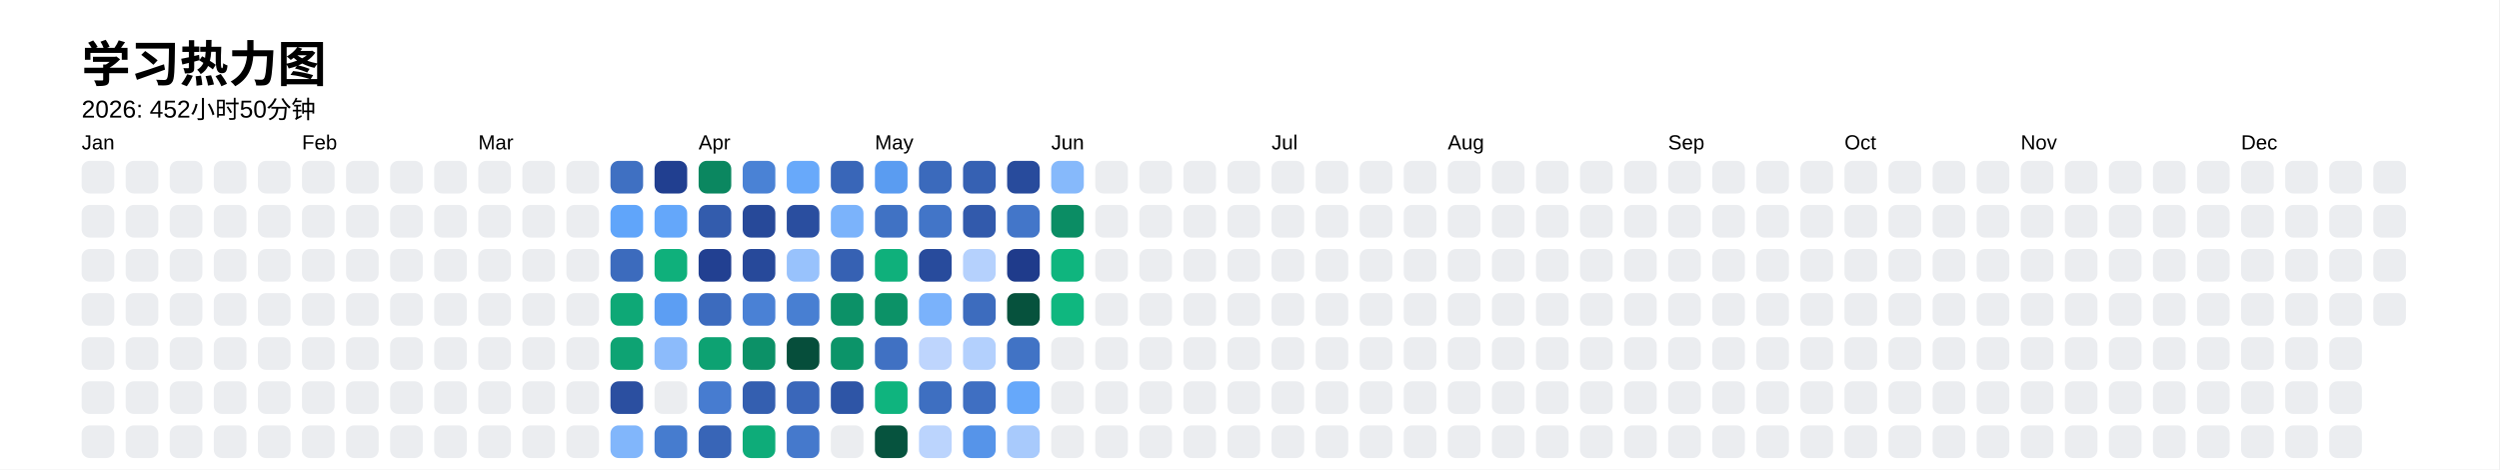
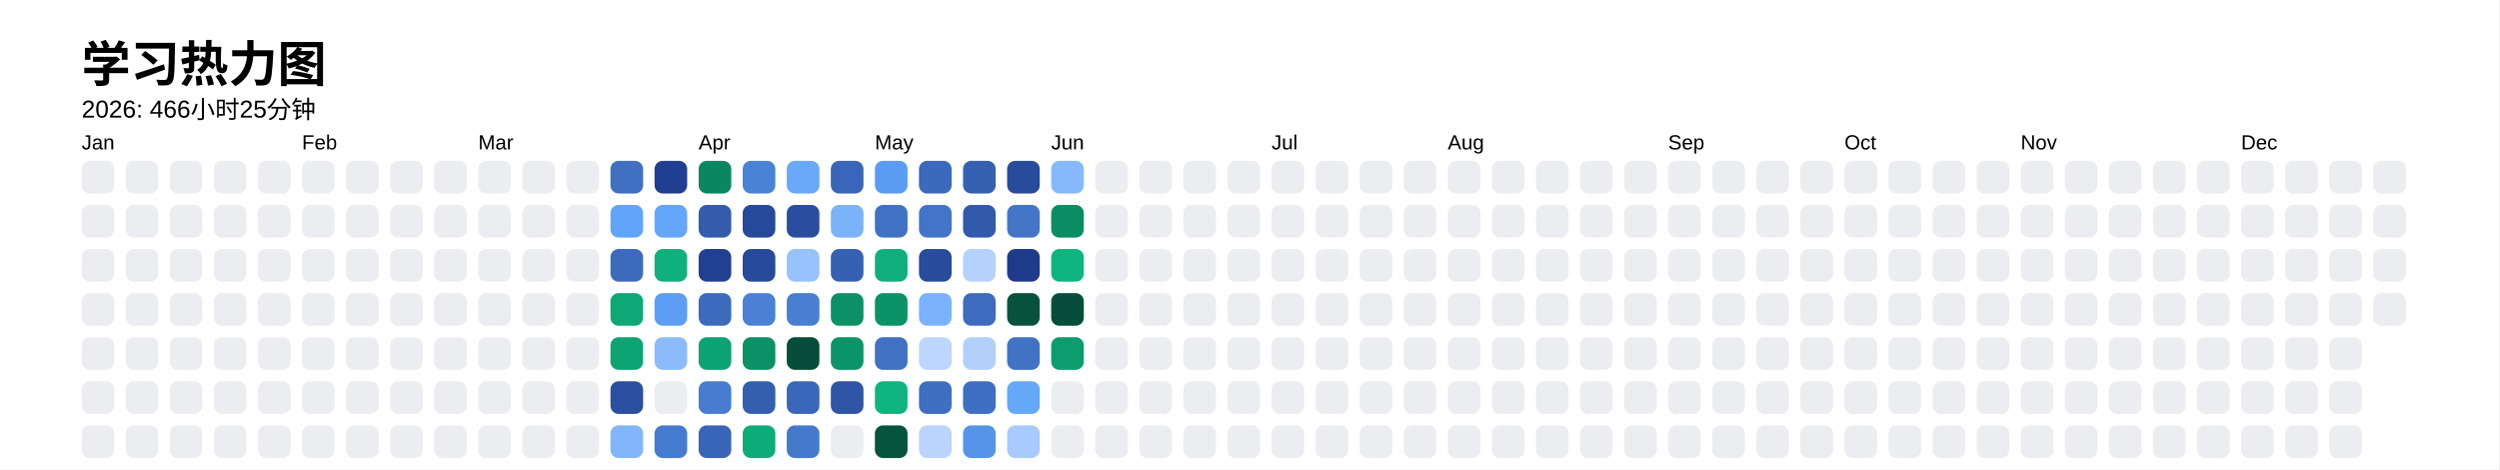
<svg xmlns="http://www.w3.org/2000/svg" style="background-color:white;" baseProfile="full" height="57.5mm" version="1.1" viewBox="0,0,306.2,57.5" width="306.2mm">
  <defs />
  <rect fill="#FFFFFF" height="57.5" width="306.2" x="0" y="0" />
  <text fill="#000000" style="font-size:6px; font-family:Arial; font-weight:bold;" x="10" y="10">学习热力图</text>
-   <text fill="#000000" style="font-size:3px; font-family:Arial;" x="10" y="14.4">2026: 452小时50分钟</text>
+   <text fill="#000000" style="font-size:3px; font-family:Arial;" x="10" y="14.4">2026: 466小时25分钟</text>
  <text fill="#000000" style="font-size:2.5px; font-family:Arial" x="10" y="18.3">Jan</text>
  <rect fill="#ebedf0" height="4" rx="1" ry="1" width="4" x="10" y="19.7" />
  <rect fill="#ebedf0" height="4" rx="1" ry="1" width="4" x="10" y="25.1" />
  <rect fill="#ebedf0" height="4" rx="1" ry="1" width="4" x="10" y="30.5" />
  <rect fill="#ebedf0" height="4" rx="1" ry="1" width="4" x="10" y="35.9" />
  <rect fill="#ebedf0" height="4" rx="1" ry="1" width="4" x="10" y="41.3" />
  <rect fill="#ebedf0" height="4" rx="1" ry="1" width="4" x="10" y="46.7" />
  <rect fill="#ebedf0" height="4" rx="1" ry="1" width="4" x="10" y="52.1" />
  <rect fill="#ebedf0" height="4" rx="1" ry="1" width="4" x="15.4" y="19.7" />
  <rect fill="#ebedf0" height="4" rx="1" ry="1" width="4" x="15.4" y="25.1" />
  <rect fill="#ebedf0" height="4" rx="1" ry="1" width="4" x="15.4" y="30.5" />
  <rect fill="#ebedf0" height="4" rx="1" ry="1" width="4" x="15.4" y="35.9" />
  <rect fill="#ebedf0" height="4" rx="1" ry="1" width="4" x="15.4" y="41.3" />
  <rect fill="#ebedf0" height="4" rx="1" ry="1" width="4" x="15.4" y="46.7" />
  <rect fill="#ebedf0" height="4" rx="1" ry="1" width="4" x="15.4" y="52.1" />
  <rect fill="#ebedf0" height="4" rx="1" ry="1" width="4" x="20.8" y="19.7" />
  <rect fill="#ebedf0" height="4" rx="1" ry="1" width="4" x="20.8" y="25.1" />
  <rect fill="#ebedf0" height="4" rx="1" ry="1" width="4" x="20.8" y="30.5" />
  <rect fill="#ebedf0" height="4" rx="1" ry="1" width="4" x="20.8" y="35.9" />
  <rect fill="#ebedf0" height="4" rx="1" ry="1" width="4" x="20.8" y="41.3" />
  <rect fill="#ebedf0" height="4" rx="1" ry="1" width="4" x="20.8" y="46.7" />
  <rect fill="#ebedf0" height="4" rx="1" ry="1" width="4" x="20.8" y="52.1" />
  <rect fill="#ebedf0" height="4" rx="1" ry="1" width="4" x="26.2" y="19.7" />
  <rect fill="#ebedf0" height="4" rx="1" ry="1" width="4" x="26.2" y="25.1" />
  <rect fill="#ebedf0" height="4" rx="1" ry="1" width="4" x="26.2" y="30.5" />
  <rect fill="#ebedf0" height="4" rx="1" ry="1" width="4" x="26.2" y="35.9" />
  <rect fill="#ebedf0" height="4" rx="1" ry="1" width="4" x="26.2" y="41.3" />
  <rect fill="#ebedf0" height="4" rx="1" ry="1" width="4" x="26.2" y="46.7" />
  <rect fill="#ebedf0" height="4" rx="1" ry="1" width="4" x="26.2" y="52.1" />
  <rect fill="#ebedf0" height="4" rx="1" ry="1" width="4" x="31.6" y="19.7" />
  <rect fill="#ebedf0" height="4" rx="1" ry="1" width="4" x="31.6" y="25.1" />
  <rect fill="#ebedf0" height="4" rx="1" ry="1" width="4" x="31.6" y="30.5" />
  <rect fill="#ebedf0" height="4" rx="1" ry="1" width="4" x="31.6" y="35.9" />
  <rect fill="#ebedf0" height="4" rx="1" ry="1" width="4" x="31.6" y="41.3" />
  <rect fill="#ebedf0" height="4" rx="1" ry="1" width="4" x="31.6" y="46.7" />
  <rect fill="#ebedf0" height="4" rx="1" ry="1" width="4" x="31.6" y="52.1" />
  <text fill="#000000" style="font-size:2.5px; font-family:Arial" x="37.0" y="18.3">Feb</text>
  <rect fill="#ebedf0" height="4" rx="1" ry="1" width="4" x="37.0" y="19.7" />
  <rect fill="#ebedf0" height="4" rx="1" ry="1" width="4" x="37.0" y="25.1" />
  <rect fill="#ebedf0" height="4" rx="1" ry="1" width="4" x="37.0" y="30.5" />
  <rect fill="#ebedf0" height="4" rx="1" ry="1" width="4" x="37.0" y="35.9" />
  <rect fill="#ebedf0" height="4" rx="1" ry="1" width="4" x="37.0" y="41.3" />
  <rect fill="#ebedf0" height="4" rx="1" ry="1" width="4" x="37.0" y="46.7" />
  <rect fill="#ebedf0" height="4" rx="1" ry="1" width="4" x="37.0" y="52.1" />
  <rect fill="#ebedf0" height="4" rx="1" ry="1" width="4" x="42.4" y="19.7" />
  <rect fill="#ebedf0" height="4" rx="1" ry="1" width="4" x="42.4" y="25.1" />
  <rect fill="#ebedf0" height="4" rx="1" ry="1" width="4" x="42.4" y="30.5" />
  <rect fill="#ebedf0" height="4" rx="1" ry="1" width="4" x="42.4" y="35.9" />
  <rect fill="#ebedf0" height="4" rx="1" ry="1" width="4" x="42.4" y="41.3" />
  <rect fill="#ebedf0" height="4" rx="1" ry="1" width="4" x="42.4" y="46.7" />
  <rect fill="#ebedf0" height="4" rx="1" ry="1" width="4" x="42.4" y="52.1" />
  <rect fill="#ebedf0" height="4" rx="1" ry="1" width="4" x="47.8" y="19.7" />
  <rect fill="#ebedf0" height="4" rx="1" ry="1" width="4" x="47.8" y="25.1" />
  <rect fill="#ebedf0" height="4" rx="1" ry="1" width="4" x="47.8" y="30.5" />
  <rect fill="#ebedf0" height="4" rx="1" ry="1" width="4" x="47.8" y="35.9" />
  <rect fill="#ebedf0" height="4" rx="1" ry="1" width="4" x="47.8" y="41.3" />
  <rect fill="#ebedf0" height="4" rx="1" ry="1" width="4" x="47.8" y="46.7" />
  <rect fill="#ebedf0" height="4" rx="1" ry="1" width="4" x="47.8" y="52.1" />
  <rect fill="#ebedf0" height="4" rx="1" ry="1" width="4" x="53.2" y="19.7" />
  <rect fill="#ebedf0" height="4" rx="1" ry="1" width="4" x="53.2" y="25.1" />
  <rect fill="#ebedf0" height="4" rx="1" ry="1" width="4" x="53.2" y="30.5" />
  <rect fill="#ebedf0" height="4" rx="1" ry="1" width="4" x="53.2" y="35.9" />
  <rect fill="#ebedf0" height="4" rx="1" ry="1" width="4" x="53.2" y="41.3" />
  <rect fill="#ebedf0" height="4" rx="1" ry="1" width="4" x="53.2" y="46.7" />
  <rect fill="#ebedf0" height="4" rx="1" ry="1" width="4" x="53.2" y="52.1" />
  <text fill="#000000" style="font-size:2.5px; font-family:Arial" x="58.6" y="18.3">Mar</text>
  <rect fill="#ebedf0" height="4" rx="1" ry="1" width="4" x="58.6" y="19.7" />
  <rect fill="#ebedf0" height="4" rx="1" ry="1" width="4" x="58.6" y="25.1" />
  <rect fill="#ebedf0" height="4" rx="1" ry="1" width="4" x="58.6" y="30.5" />
  <rect fill="#ebedf0" height="4" rx="1" ry="1" width="4" x="58.6" y="35.9" />
  <rect fill="#ebedf0" height="4" rx="1" ry="1" width="4" x="58.6" y="41.3" />
  <rect fill="#ebedf0" height="4" rx="1" ry="1" width="4" x="58.6" y="46.7" />
  <rect fill="#ebedf0" height="4" rx="1" ry="1" width="4" x="58.6" y="52.1" />
  <rect fill="#ebedf0" height="4" rx="1" ry="1" width="4" x="64" y="19.7" />
  <rect fill="#ebedf0" height="4" rx="1" ry="1" width="4" x="64" y="25.1" />
  <rect fill="#ebedf0" height="4" rx="1" ry="1" width="4" x="64" y="30.5" />
  <rect fill="#ebedf0" height="4" rx="1" ry="1" width="4" x="64" y="35.9" />
  <rect fill="#ebedf0" height="4" rx="1" ry="1" width="4" x="64" y="41.3" />
  <rect fill="#ebedf0" height="4" rx="1" ry="1" width="4" x="64" y="46.7" />
  <rect fill="#ebedf0" height="4" rx="1" ry="1" width="4" x="64" y="52.1" />
  <rect fill="#ebedf0" height="4" rx="1" ry="1" width="4" x="69.4" y="19.7" />
  <rect fill="#ebedf0" height="4" rx="1" ry="1" width="4" x="69.4" y="25.1" />
  <rect fill="#ebedf0" height="4" rx="1" ry="1" width="4" x="69.4" y="30.5" />
  <rect fill="#ebedf0" height="4" rx="1" ry="1" width="4" x="69.4" y="35.9" />
  <rect fill="#ebedf0" height="4" rx="1" ry="1" width="4" x="69.4" y="41.3" />
  <rect fill="#ebedf0" height="4" rx="1" ry="1" width="4" x="69.4" y="46.7" />
  <rect fill="#ebedf0" height="4" rx="1" ry="1" width="4" x="69.4" y="52.1" />
  <rect fill="#3f70c2" height="4" rx="1" ry="1" width="4" x="74.8" y="19.7" />
  <rect fill="#60a5fa" height="4" rx="1" ry="1" width="4" x="74.8" y="25.1" />
  <rect fill="#3c6bbd" height="4" rx="1" ry="1" width="4" x="74.8" y="30.5" />
  <rect fill="#0ea876" height="4" rx="1" ry="1" width="4" x="74.8" y="35.9" />
  <rect fill="#0ea373" height="4" rx="1" ry="1" width="4" x="74.8" y="41.3" />
  <rect fill="#2b4fa0" height="4" rx="1" ry="1" width="4" x="74.8" y="46.7" />
  <rect fill="#81b6fb" height="4" rx="1" ry="1" width="4" x="74.8" y="52.1" />
  <rect fill="#213f90" height="4" rx="1" ry="1" width="4" x="80.2" y="19.7" />
  <rect fill="#64a7fa" height="4" rx="1" ry="1" width="4" x="80.2" y="25.1" />
  <rect fill="#0fb07b" height="4" rx="1" ry="1" width="4" x="80.2" y="30.5" />
  <rect fill="#5c9ef3" height="4" rx="1" ry="1" width="4" x="80.2" y="35.9" />
  <rect fill="#8cbbfb" height="4" rx="1" ry="1" width="4" x="80.2" y="41.3" />
  <rect fill="#ebedf0" height="4" rx="1" ry="1" width="4" x="80.2" y="46.7" />
  <rect fill="#467ccf" height="4" rx="1" ry="1" width="4" x="80.2" y="52.1" />
  <text fill="#000000" style="font-size:2.5px; font-family:Arial" x="85.6" y="18.3">Apr</text>
  <rect fill="#0b8760" height="4" rx="1" ry="1" width="4" x="85.6" y="19.7" />
  <rect fill="#335cad" height="4" rx="1" ry="1" width="4" x="85.6" y="25.1" />
  <rect fill="#224091" height="4" rx="1" ry="1" width="4" x="85.6" y="30.5" />
  <rect fill="#3c6bbe" height="4" rx="1" ry="1" width="4" x="85.6" y="35.9" />
  <rect fill="#0da272" height="4" rx="1" ry="1" width="4" x="85.6" y="41.3" />
  <rect fill="#477cd0" height="4" rx="1" ry="1" width="4" x="85.6" y="46.7" />
  <rect fill="#3865b7" height="4" rx="1" ry="1" width="4" x="85.6" y="52.1" />
  <rect fill="#4a82d5" height="4" rx="1" ry="1" width="4" x="91" y="19.7" />
  <rect fill="#274999" height="4" rx="1" ry="1" width="4" x="91" y="25.1" />
  <rect fill="#27499a" height="4" rx="1" ry="1" width="4" x="91" y="30.5" />
  <rect fill="#4a81d5" height="4" rx="1" ry="1" width="4" x="91" y="35.9" />
  <rect fill="#0c9167" height="4" rx="1" ry="1" width="4" x="91" y="41.3" />
  <rect fill="#345fb0" height="4" rx="1" ry="1" width="4" x="91" y="46.7" />
  <rect fill="#0eac79" height="4" rx="1" ry="1" width="4" x="91" y="52.1" />
  <rect fill="#68a9fa" height="4" rx="1" ry="1" width="4" x="96.4" y="19.7" />
  <rect fill="#2a4e9f" height="4" rx="1" ry="1" width="4" x="96.4" y="25.1" />
  <rect fill="#98c2fc" height="4" rx="1" ry="1" width="4" x="96.4" y="30.5" />
  <rect fill="#487fd2" height="4" rx="1" ry="1" width="4" x="96.4" y="35.9" />
  <rect fill="#064e3b" height="4" rx="1" ry="1" width="4" x="96.4" y="41.3" />
  <rect fill="#3a67ba" height="4" rx="1" ry="1" width="4" x="96.4" y="46.7" />
  <rect fill="#4579cc" height="4" rx="1" ry="1" width="4" x="96.4" y="52.1" />
  <rect fill="#3966b8" height="4" rx="1" ry="1" width="4" x="101.8" y="19.7" />
  <rect fill="#7bb3fb" height="4" rx="1" ry="1" width="4" x="101.8" y="25.1" />
  <rect fill="#3661b3" height="4" rx="1" ry="1" width="4" x="101.8" y="30.5" />
  <rect fill="#0c9167" height="4" rx="1" ry="1" width="4" x="101.8" y="35.9" />
  <rect fill="#0c9469" height="4" rx="1" ry="1" width="4" x="101.8" y="41.3" />
  <rect fill="#2e55a6" height="4" rx="1" ry="1" width="4" x="101.8" y="46.7" />
  <rect fill="#ebedf0" height="4" rx="1" ry="1" width="4" x="101.8" y="52.1" />
  <text fill="#000000" style="font-size:2.5px; font-family:Arial" x="107.2" y="18.3">May</text>
  <rect fill="#5a9cf1" height="4" rx="1" ry="1" width="4" x="107.2" y="19.7" />
  <rect fill="#4072c4" height="4" rx="1" ry="1" width="4" x="107.2" y="25.1" />
  <rect fill="#0fb07b" height="4" rx="1" ry="1" width="4" x="107.2" y="30.5" />
  <rect fill="#0c9267" height="4" rx="1" ry="1" width="4" x="107.2" y="35.9" />
  <rect fill="#4071c3" height="4" rx="1" ry="1" width="4" x="107.2" y="41.3" />
  <rect fill="#0fb47e" height="4" rx="1" ry="1" width="4" x="107.2" y="46.7" />
  <rect fill="#06533e" height="4" rx="1" ry="1" width="4" x="107.2" y="52.1" />
  <rect fill="#3b6abc" height="4" rx="1" ry="1" width="4" x="112.6" y="19.7" />
  <rect fill="#4275c8" height="4" rx="1" ry="1" width="4" x="112.6" y="25.1" />
  <rect fill="#284b9c" height="4" rx="1" ry="1" width="4" x="112.6" y="30.5" />
  <rect fill="#7ab2fb" height="4" rx="1" ry="1" width="4" x="112.6" y="35.9" />
  <rect fill="#bed5fd" height="4" rx="1" ry="1" width="4" x="112.6" y="41.3" />
  <rect fill="#3e6fc1" height="4" rx="1" ry="1" width="4" x="112.6" y="46.7" />
  <rect fill="#bbd4fd" height="4" rx="1" ry="1" width="4" x="112.6" y="52.1" />
  <rect fill="#3661b3" height="4" rx="1" ry="1" width="4" x="118" y="19.7" />
  <rect fill="#325aac" height="4" rx="1" ry="1" width="4" x="118" y="25.1" />
  <rect fill="#b5d1fd" height="4" rx="1" ry="1" width="4" x="118" y="30.5" />
  <rect fill="#3d6cbe" height="4" rx="1" ry="1" width="4" x="118" y="35.9" />
  <rect fill="#b3d0fd" height="4" rx="1" ry="1" width="4" x="118" y="41.3" />
  <rect fill="#3f6fc2" height="4" rx="1" ry="1" width="4" x="118" y="46.7" />
  <rect fill="#5694e9" height="4" rx="1" ry="1" width="4" x="118" y="52.1" />
  <rect fill="#284b9c" height="4" rx="1" ry="1" width="4" x="123.4" y="19.7" />
  <rect fill="#4376c9" height="4" rx="1" ry="1" width="4" x="123.4" y="25.1" />
  <rect fill="#1f3b8b" height="4" rx="1" ry="1" width="4" x="123.4" y="30.5" />
  <rect fill="#06523d" height="4" rx="1" ry="1" width="4" x="123.4" y="35.9" />
  <rect fill="#4173c5" height="4" rx="1" ry="1" width="4" x="123.4" y="41.3" />
  <rect fill="#66a8fa" height="4" rx="1" ry="1" width="4" x="123.4" y="46.7" />
  <rect fill="#a8cafc" height="4" rx="1" ry="1" width="4" x="123.4" y="52.1" />
  <text fill="#000000" style="font-size:2.5px; font-family:Arial" x="128.8" y="18.3">Jun</text>
  <rect fill="#86b9fb" height="4" rx="1" ry="1" width="4" x="128.8" y="19.7" />
  <rect fill="#0b8d64" height="4" rx="1" ry="1" width="4" x="128.8" y="25.1" />
  <rect fill="#0fb57e" height="4" rx="1" ry="1" width="4" x="128.8" y="30.5" />
-   <rect fill="#0fb77f" height="4" rx="1" ry="1" width="4" x="128.8" y="35.9" />
-   <rect fill="#ebedf0" height="4" rx="1" ry="1" width="4" x="128.8" y="41.3" />
+   <rect fill="#064e3b" height="4" rx="1" ry="1" width="4" x="128.8" y="35.9" />
+   <rect fill="#0d9c6e" height="4" rx="1" ry="1" width="4" x="128.8" y="41.3" />
  <rect fill="#ebedf0" height="4" rx="1" ry="1" width="4" x="128.8" y="46.7" />
  <rect fill="#ebedf0" height="4" rx="1" ry="1" width="4" x="128.8" y="52.1" />
  <rect fill="#ebedf0" height="4" rx="1" ry="1" width="4" x="134.2" y="19.7" />
  <rect fill="#ebedf0" height="4" rx="1" ry="1" width="4" x="134.2" y="25.1" />
  <rect fill="#ebedf0" height="4" rx="1" ry="1" width="4" x="134.2" y="30.5" />
  <rect fill="#ebedf0" height="4" rx="1" ry="1" width="4" x="134.2" y="35.9" />
  <rect fill="#ebedf0" height="4" rx="1" ry="1" width="4" x="134.2" y="41.3" />
  <rect fill="#ebedf0" height="4" rx="1" ry="1" width="4" x="134.2" y="46.7" />
  <rect fill="#ebedf0" height="4" rx="1" ry="1" width="4" x="134.2" y="52.1" />
  <rect fill="#ebedf0" height="4" rx="1" ry="1" width="4" x="139.6" y="19.7" />
  <rect fill="#ebedf0" height="4" rx="1" ry="1" width="4" x="139.6" y="25.1" />
  <rect fill="#ebedf0" height="4" rx="1" ry="1" width="4" x="139.6" y="30.5" />
  <rect fill="#ebedf0" height="4" rx="1" ry="1" width="4" x="139.6" y="35.9" />
  <rect fill="#ebedf0" height="4" rx="1" ry="1" width="4" x="139.6" y="41.3" />
  <rect fill="#ebedf0" height="4" rx="1" ry="1" width="4" x="139.6" y="46.7" />
  <rect fill="#ebedf0" height="4" rx="1" ry="1" width="4" x="139.6" y="52.1" />
  <rect fill="#ebedf0" height="4" rx="1" ry="1" width="4" x="145" y="19.7" />
  <rect fill="#ebedf0" height="4" rx="1" ry="1" width="4" x="145" y="25.1" />
  <rect fill="#ebedf0" height="4" rx="1" ry="1" width="4" x="145" y="30.5" />
  <rect fill="#ebedf0" height="4" rx="1" ry="1" width="4" x="145" y="35.9" />
  <rect fill="#ebedf0" height="4" rx="1" ry="1" width="4" x="145" y="41.3" />
  <rect fill="#ebedf0" height="4" rx="1" ry="1" width="4" x="145" y="46.7" />
  <rect fill="#ebedf0" height="4" rx="1" ry="1" width="4" x="145" y="52.1" />
  <rect fill="#ebedf0" height="4" rx="1" ry="1" width="4" x="150.4" y="19.7" />
  <rect fill="#ebedf0" height="4" rx="1" ry="1" width="4" x="150.4" y="25.1" />
  <rect fill="#ebedf0" height="4" rx="1" ry="1" width="4" x="150.4" y="30.5" />
  <rect fill="#ebedf0" height="4" rx="1" ry="1" width="4" x="150.4" y="35.9" />
  <rect fill="#ebedf0" height="4" rx="1" ry="1" width="4" x="150.4" y="41.3" />
  <rect fill="#ebedf0" height="4" rx="1" ry="1" width="4" x="150.4" y="46.7" />
  <rect fill="#ebedf0" height="4" rx="1" ry="1" width="4" x="150.4" y="52.1" />
  <text fill="#000000" style="font-size:2.5px; font-family:Arial" x="155.8" y="18.3">Jul</text>
  <rect fill="#ebedf0" height="4" rx="1" ry="1" width="4" x="155.8" y="19.7" />
  <rect fill="#ebedf0" height="4" rx="1" ry="1" width="4" x="155.8" y="25.1" />
  <rect fill="#ebedf0" height="4" rx="1" ry="1" width="4" x="155.8" y="30.5" />
  <rect fill="#ebedf0" height="4" rx="1" ry="1" width="4" x="155.8" y="35.9" />
  <rect fill="#ebedf0" height="4" rx="1" ry="1" width="4" x="155.8" y="41.3" />
  <rect fill="#ebedf0" height="4" rx="1" ry="1" width="4" x="155.8" y="46.7" />
  <rect fill="#ebedf0" height="4" rx="1" ry="1" width="4" x="155.8" y="52.1" />
  <rect fill="#ebedf0" height="4" rx="1" ry="1" width="4" x="161.2" y="19.7" />
  <rect fill="#ebedf0" height="4" rx="1" ry="1" width="4" x="161.2" y="25.1" />
  <rect fill="#ebedf0" height="4" rx="1" ry="1" width="4" x="161.2" y="30.5" />
  <rect fill="#ebedf0" height="4" rx="1" ry="1" width="4" x="161.2" y="35.9" />
  <rect fill="#ebedf0" height="4" rx="1" ry="1" width="4" x="161.2" y="41.3" />
  <rect fill="#ebedf0" height="4" rx="1" ry="1" width="4" x="161.2" y="46.7" />
  <rect fill="#ebedf0" height="4" rx="1" ry="1" width="4" x="161.2" y="52.1" />
  <rect fill="#ebedf0" height="4" rx="1" ry="1" width="4" x="166.6" y="19.7" />
  <rect fill="#ebedf0" height="4" rx="1" ry="1" width="4" x="166.6" y="25.1" />
  <rect fill="#ebedf0" height="4" rx="1" ry="1" width="4" x="166.6" y="30.5" />
  <rect fill="#ebedf0" height="4" rx="1" ry="1" width="4" x="166.6" y="35.9" />
  <rect fill="#ebedf0" height="4" rx="1" ry="1" width="4" x="166.6" y="41.3" />
  <rect fill="#ebedf0" height="4" rx="1" ry="1" width="4" x="166.6" y="46.7" />
  <rect fill="#ebedf0" height="4" rx="1" ry="1" width="4" x="166.6" y="52.1" />
  <rect fill="#ebedf0" height="4" rx="1" ry="1" width="4" x="172" y="19.7" />
  <rect fill="#ebedf0" height="4" rx="1" ry="1" width="4" x="172" y="25.1" />
  <rect fill="#ebedf0" height="4" rx="1" ry="1" width="4" x="172" y="30.5" />
  <rect fill="#ebedf0" height="4" rx="1" ry="1" width="4" x="172" y="35.9" />
  <rect fill="#ebedf0" height="4" rx="1" ry="1" width="4" x="172" y="41.3" />
  <rect fill="#ebedf0" height="4" rx="1" ry="1" width="4" x="172" y="46.7" />
  <rect fill="#ebedf0" height="4" rx="1" ry="1" width="4" x="172" y="52.1" />
  <text fill="#000000" style="font-size:2.5px; font-family:Arial" x="177.4" y="18.3">Aug</text>
  <rect fill="#ebedf0" height="4" rx="1" ry="1" width="4" x="177.4" y="19.7" />
  <rect fill="#ebedf0" height="4" rx="1" ry="1" width="4" x="177.4" y="25.1" />
  <rect fill="#ebedf0" height="4" rx="1" ry="1" width="4" x="177.4" y="30.5" />
  <rect fill="#ebedf0" height="4" rx="1" ry="1" width="4" x="177.4" y="35.9" />
  <rect fill="#ebedf0" height="4" rx="1" ry="1" width="4" x="177.4" y="41.3" />
  <rect fill="#ebedf0" height="4" rx="1" ry="1" width="4" x="177.4" y="46.7" />
  <rect fill="#ebedf0" height="4" rx="1" ry="1" width="4" x="177.4" y="52.1" />
  <rect fill="#ebedf0" height="4" rx="1" ry="1" width="4" x="182.8" y="19.7" />
  <rect fill="#ebedf0" height="4" rx="1" ry="1" width="4" x="182.8" y="25.1" />
  <rect fill="#ebedf0" height="4" rx="1" ry="1" width="4" x="182.8" y="30.5" />
  <rect fill="#ebedf0" height="4" rx="1" ry="1" width="4" x="182.8" y="35.9" />
  <rect fill="#ebedf0" height="4" rx="1" ry="1" width="4" x="182.8" y="41.3" />
  <rect fill="#ebedf0" height="4" rx="1" ry="1" width="4" x="182.8" y="46.7" />
  <rect fill="#ebedf0" height="4" rx="1" ry="1" width="4" x="182.8" y="52.1" />
  <rect fill="#ebedf0" height="4" rx="1" ry="1" width="4" x="188.2" y="19.7" />
  <rect fill="#ebedf0" height="4" rx="1" ry="1" width="4" x="188.2" y="25.1" />
  <rect fill="#ebedf0" height="4" rx="1" ry="1" width="4" x="188.2" y="30.5" />
  <rect fill="#ebedf0" height="4" rx="1" ry="1" width="4" x="188.2" y="35.9" />
  <rect fill="#ebedf0" height="4" rx="1" ry="1" width="4" x="188.2" y="41.3" />
  <rect fill="#ebedf0" height="4" rx="1" ry="1" width="4" x="188.2" y="46.7" />
  <rect fill="#ebedf0" height="4" rx="1" ry="1" width="4" x="188.2" y="52.1" />
  <rect fill="#ebedf0" height="4" rx="1" ry="1" width="4" x="193.6" y="19.7" />
  <rect fill="#ebedf0" height="4" rx="1" ry="1" width="4" x="193.6" y="25.1" />
  <rect fill="#ebedf0" height="4" rx="1" ry="1" width="4" x="193.6" y="30.5" />
  <rect fill="#ebedf0" height="4" rx="1" ry="1" width="4" x="193.6" y="35.9" />
  <rect fill="#ebedf0" height="4" rx="1" ry="1" width="4" x="193.6" y="41.3" />
  <rect fill="#ebedf0" height="4" rx="1" ry="1" width="4" x="193.6" y="46.7" />
  <rect fill="#ebedf0" height="4" rx="1" ry="1" width="4" x="193.6" y="52.1" />
  <rect fill="#ebedf0" height="4" rx="1" ry="1" width="4" x="199" y="19.7" />
  <rect fill="#ebedf0" height="4" rx="1" ry="1" width="4" x="199" y="25.1" />
  <rect fill="#ebedf0" height="4" rx="1" ry="1" width="4" x="199" y="30.5" />
  <rect fill="#ebedf0" height="4" rx="1" ry="1" width="4" x="199" y="35.9" />
  <rect fill="#ebedf0" height="4" rx="1" ry="1" width="4" x="199" y="41.3" />
  <rect fill="#ebedf0" height="4" rx="1" ry="1" width="4" x="199" y="46.7" />
  <rect fill="#ebedf0" height="4" rx="1" ry="1" width="4" x="199" y="52.1" />
  <text fill="#000000" style="font-size:2.5px; font-family:Arial" x="204.4" y="18.3">Sep</text>
  <rect fill="#ebedf0" height="4" rx="1" ry="1" width="4" x="204.4" y="19.7" />
  <rect fill="#ebedf0" height="4" rx="1" ry="1" width="4" x="204.4" y="25.1" />
  <rect fill="#ebedf0" height="4" rx="1" ry="1" width="4" x="204.4" y="30.5" />
  <rect fill="#ebedf0" height="4" rx="1" ry="1" width="4" x="204.4" y="35.9" />
  <rect fill="#ebedf0" height="4" rx="1" ry="1" width="4" x="204.4" y="41.3" />
  <rect fill="#ebedf0" height="4" rx="1" ry="1" width="4" x="204.4" y="46.7" />
  <rect fill="#ebedf0" height="4" rx="1" ry="1" width="4" x="204.4" y="52.1" />
  <rect fill="#ebedf0" height="4" rx="1" ry="1" width="4" x="209.8" y="19.7" />
  <rect fill="#ebedf0" height="4" rx="1" ry="1" width="4" x="209.8" y="25.1" />
  <rect fill="#ebedf0" height="4" rx="1" ry="1" width="4" x="209.8" y="30.5" />
  <rect fill="#ebedf0" height="4" rx="1" ry="1" width="4" x="209.8" y="35.9" />
  <rect fill="#ebedf0" height="4" rx="1" ry="1" width="4" x="209.8" y="41.3" />
  <rect fill="#ebedf0" height="4" rx="1" ry="1" width="4" x="209.8" y="46.7" />
  <rect fill="#ebedf0" height="4" rx="1" ry="1" width="4" x="209.8" y="52.1" />
  <rect fill="#ebedf0" height="4" rx="1" ry="1" width="4" x="215.2" y="19.7" />
  <rect fill="#ebedf0" height="4" rx="1" ry="1" width="4" x="215.2" y="25.1" />
  <rect fill="#ebedf0" height="4" rx="1" ry="1" width="4" x="215.2" y="30.5" />
  <rect fill="#ebedf0" height="4" rx="1" ry="1" width="4" x="215.2" y="35.9" />
  <rect fill="#ebedf0" height="4" rx="1" ry="1" width="4" x="215.2" y="41.3" />
  <rect fill="#ebedf0" height="4" rx="1" ry="1" width="4" x="215.2" y="46.7" />
  <rect fill="#ebedf0" height="4" rx="1" ry="1" width="4" x="215.2" y="52.1" />
  <rect fill="#ebedf0" height="4" rx="1" ry="1" width="4" x="220.6" y="19.7" />
  <rect fill="#ebedf0" height="4" rx="1" ry="1" width="4" x="220.6" y="25.1" />
  <rect fill="#ebedf0" height="4" rx="1" ry="1" width="4" x="220.6" y="30.5" />
  <rect fill="#ebedf0" height="4" rx="1" ry="1" width="4" x="220.6" y="35.9" />
  <rect fill="#ebedf0" height="4" rx="1" ry="1" width="4" x="220.6" y="41.3" />
  <rect fill="#ebedf0" height="4" rx="1" ry="1" width="4" x="220.6" y="46.7" />
  <rect fill="#ebedf0" height="4" rx="1" ry="1" width="4" x="220.6" y="52.1" />
  <text fill="#000000" style="font-size:2.5px; font-family:Arial" x="226" y="18.3">Oct</text>
  <rect fill="#ebedf0" height="4" rx="1" ry="1" width="4" x="226" y="19.7" />
  <rect fill="#ebedf0" height="4" rx="1" ry="1" width="4" x="226" y="25.1" />
  <rect fill="#ebedf0" height="4" rx="1" ry="1" width="4" x="226" y="30.5" />
  <rect fill="#ebedf0" height="4" rx="1" ry="1" width="4" x="226" y="35.9" />
  <rect fill="#ebedf0" height="4" rx="1" ry="1" width="4" x="226" y="41.3" />
  <rect fill="#ebedf0" height="4" rx="1" ry="1" width="4" x="226" y="46.7" />
  <rect fill="#ebedf0" height="4" rx="1" ry="1" width="4" x="226" y="52.1" />
  <rect fill="#ebedf0" height="4" rx="1" ry="1" width="4" x="231.4" y="19.7" />
  <rect fill="#ebedf0" height="4" rx="1" ry="1" width="4" x="231.4" y="25.1" />
  <rect fill="#ebedf0" height="4" rx="1" ry="1" width="4" x="231.4" y="30.5" />
  <rect fill="#ebedf0" height="4" rx="1" ry="1" width="4" x="231.4" y="35.9" />
  <rect fill="#ebedf0" height="4" rx="1" ry="1" width="4" x="231.4" y="41.3" />
  <rect fill="#ebedf0" height="4" rx="1" ry="1" width="4" x="231.4" y="46.7" />
  <rect fill="#ebedf0" height="4" rx="1" ry="1" width="4" x="231.4" y="52.1" />
  <rect fill="#ebedf0" height="4" rx="1" ry="1" width="4" x="236.8" y="19.7" />
  <rect fill="#ebedf0" height="4" rx="1" ry="1" width="4" x="236.8" y="25.1" />
  <rect fill="#ebedf0" height="4" rx="1" ry="1" width="4" x="236.8" y="30.5" />
  <rect fill="#ebedf0" height="4" rx="1" ry="1" width="4" x="236.8" y="35.9" />
  <rect fill="#ebedf0" height="4" rx="1" ry="1" width="4" x="236.8" y="41.3" />
  <rect fill="#ebedf0" height="4" rx="1" ry="1" width="4" x="236.8" y="46.7" />
  <rect fill="#ebedf0" height="4" rx="1" ry="1" width="4" x="236.8" y="52.1" />
  <rect fill="#ebedf0" height="4" rx="1" ry="1" width="4" x="242.2" y="19.7" />
  <rect fill="#ebedf0" height="4" rx="1" ry="1" width="4" x="242.2" y="25.1" />
  <rect fill="#ebedf0" height="4" rx="1" ry="1" width="4" x="242.2" y="30.5" />
  <rect fill="#ebedf0" height="4" rx="1" ry="1" width="4" x="242.2" y="35.9" />
  <rect fill="#ebedf0" height="4" rx="1" ry="1" width="4" x="242.2" y="41.3" />
  <rect fill="#ebedf0" height="4" rx="1" ry="1" width="4" x="242.2" y="46.7" />
  <rect fill="#ebedf0" height="4" rx="1" ry="1" width="4" x="242.2" y="52.1" />
  <text fill="#000000" style="font-size:2.5px; font-family:Arial" x="247.6" y="18.3">Nov</text>
  <rect fill="#ebedf0" height="4" rx="1" ry="1" width="4" x="247.6" y="19.7" />
  <rect fill="#ebedf0" height="4" rx="1" ry="1" width="4" x="247.6" y="25.1" />
  <rect fill="#ebedf0" height="4" rx="1" ry="1" width="4" x="247.6" y="30.5" />
  <rect fill="#ebedf0" height="4" rx="1" ry="1" width="4" x="247.6" y="35.9" />
  <rect fill="#ebedf0" height="4" rx="1" ry="1" width="4" x="247.6" y="41.3" />
  <rect fill="#ebedf0" height="4" rx="1" ry="1" width="4" x="247.6" y="46.7" />
  <rect fill="#ebedf0" height="4" rx="1" ry="1" width="4" x="247.6" y="52.1" />
  <rect fill="#ebedf0" height="4" rx="1" ry="1" width="4" x="253" y="19.7" />
  <rect fill="#ebedf0" height="4" rx="1" ry="1" width="4" x="253" y="25.1" />
  <rect fill="#ebedf0" height="4" rx="1" ry="1" width="4" x="253" y="30.5" />
  <rect fill="#ebedf0" height="4" rx="1" ry="1" width="4" x="253" y="35.9" />
  <rect fill="#ebedf0" height="4" rx="1" ry="1" width="4" x="253" y="41.3" />
  <rect fill="#ebedf0" height="4" rx="1" ry="1" width="4" x="253" y="46.7" />
  <rect fill="#ebedf0" height="4" rx="1" ry="1" width="4" x="253" y="52.1" />
  <rect fill="#ebedf0" height="4" rx="1" ry="1" width="4" x="258.4" y="19.7" />
  <rect fill="#ebedf0" height="4" rx="1" ry="1" width="4" x="258.4" y="25.1" />
  <rect fill="#ebedf0" height="4" rx="1" ry="1" width="4" x="258.4" y="30.5" />
  <rect fill="#ebedf0" height="4" rx="1" ry="1" width="4" x="258.4" y="35.9" />
  <rect fill="#ebedf0" height="4" rx="1" ry="1" width="4" x="258.4" y="41.3" />
  <rect fill="#ebedf0" height="4" rx="1" ry="1" width="4" x="258.4" y="46.7" />
  <rect fill="#ebedf0" height="4" rx="1" ry="1" width="4" x="258.4" y="52.1" />
  <rect fill="#ebedf0" height="4" rx="1" ry="1" width="4" x="263.8" y="19.7" />
  <rect fill="#ebedf0" height="4" rx="1" ry="1" width="4" x="263.8" y="25.1" />
  <rect fill="#ebedf0" height="4" rx="1" ry="1" width="4" x="263.8" y="30.5" />
  <rect fill="#ebedf0" height="4" rx="1" ry="1" width="4" x="263.8" y="35.9" />
  <rect fill="#ebedf0" height="4" rx="1" ry="1" width="4" x="263.8" y="41.3" />
  <rect fill="#ebedf0" height="4" rx="1" ry="1" width="4" x="263.8" y="46.7" />
  <rect fill="#ebedf0" height="4" rx="1" ry="1" width="4" x="263.8" y="52.1" />
  <rect fill="#ebedf0" height="4" rx="1" ry="1" width="4" x="269.2" y="19.7" />
  <rect fill="#ebedf0" height="4" rx="1" ry="1" width="4" x="269.2" y="25.1" />
  <rect fill="#ebedf0" height="4" rx="1" ry="1" width="4" x="269.2" y="30.5" />
  <rect fill="#ebedf0" height="4" rx="1" ry="1" width="4" x="269.2" y="35.9" />
  <rect fill="#ebedf0" height="4" rx="1" ry="1" width="4" x="269.2" y="41.3" />
  <rect fill="#ebedf0" height="4" rx="1" ry="1" width="4" x="269.2" y="46.7" />
  <rect fill="#ebedf0" height="4" rx="1" ry="1" width="4" x="269.2" y="52.1" />
  <text fill="#000000" style="font-size:2.5px; font-family:Arial" x="274.6" y="18.3">Dec</text>
  <rect fill="#ebedf0" height="4" rx="1" ry="1" width="4" x="274.6" y="19.7" />
  <rect fill="#ebedf0" height="4" rx="1" ry="1" width="4" x="274.6" y="25.1" />
  <rect fill="#ebedf0" height="4" rx="1" ry="1" width="4" x="274.6" y="30.5" />
  <rect fill="#ebedf0" height="4" rx="1" ry="1" width="4" x="274.6" y="35.9" />
  <rect fill="#ebedf0" height="4" rx="1" ry="1" width="4" x="274.6" y="41.3" />
  <rect fill="#ebedf0" height="4" rx="1" ry="1" width="4" x="274.6" y="46.7" />
  <rect fill="#ebedf0" height="4" rx="1" ry="1" width="4" x="274.6" y="52.1" />
  <rect fill="#ebedf0" height="4" rx="1" ry="1" width="4" x="280" y="19.7" />
  <rect fill="#ebedf0" height="4" rx="1" ry="1" width="4" x="280" y="25.1" />
  <rect fill="#ebedf0" height="4" rx="1" ry="1" width="4" x="280" y="30.5" />
  <rect fill="#ebedf0" height="4" rx="1" ry="1" width="4" x="280" y="35.9" />
  <rect fill="#ebedf0" height="4" rx="1" ry="1" width="4" x="280" y="41.3" />
  <rect fill="#ebedf0" height="4" rx="1" ry="1" width="4" x="280" y="46.7" />
  <rect fill="#ebedf0" height="4" rx="1" ry="1" width="4" x="280" y="52.1" />
  <rect fill="#ebedf0" height="4" rx="1" ry="1" width="4" x="285.4" y="19.7" />
  <rect fill="#ebedf0" height="4" rx="1" ry="1" width="4" x="285.4" y="25.1" />
  <rect fill="#ebedf0" height="4" rx="1" ry="1" width="4" x="285.4" y="30.5" />
  <rect fill="#ebedf0" height="4" rx="1" ry="1" width="4" x="285.4" y="35.9" />
  <rect fill="#ebedf0" height="4" rx="1" ry="1" width="4" x="285.4" y="41.3" />
  <rect fill="#ebedf0" height="4" rx="1" ry="1" width="4" x="285.4" y="46.7" />
  <rect fill="#ebedf0" height="4" rx="1" ry="1" width="4" x="285.4" y="52.1" />
  <rect fill="#ebedf0" height="4" rx="1" ry="1" width="4" x="290.8" y="19.7" />
  <rect fill="#ebedf0" height="4" rx="1" ry="1" width="4" x="290.8" y="25.1" />
  <rect fill="#ebedf0" height="4" rx="1" ry="1" width="4" x="290.8" y="30.5" />
  <rect fill="#ebedf0" height="4" rx="1" ry="1" width="4" x="290.8" y="35.9" />
</svg>
